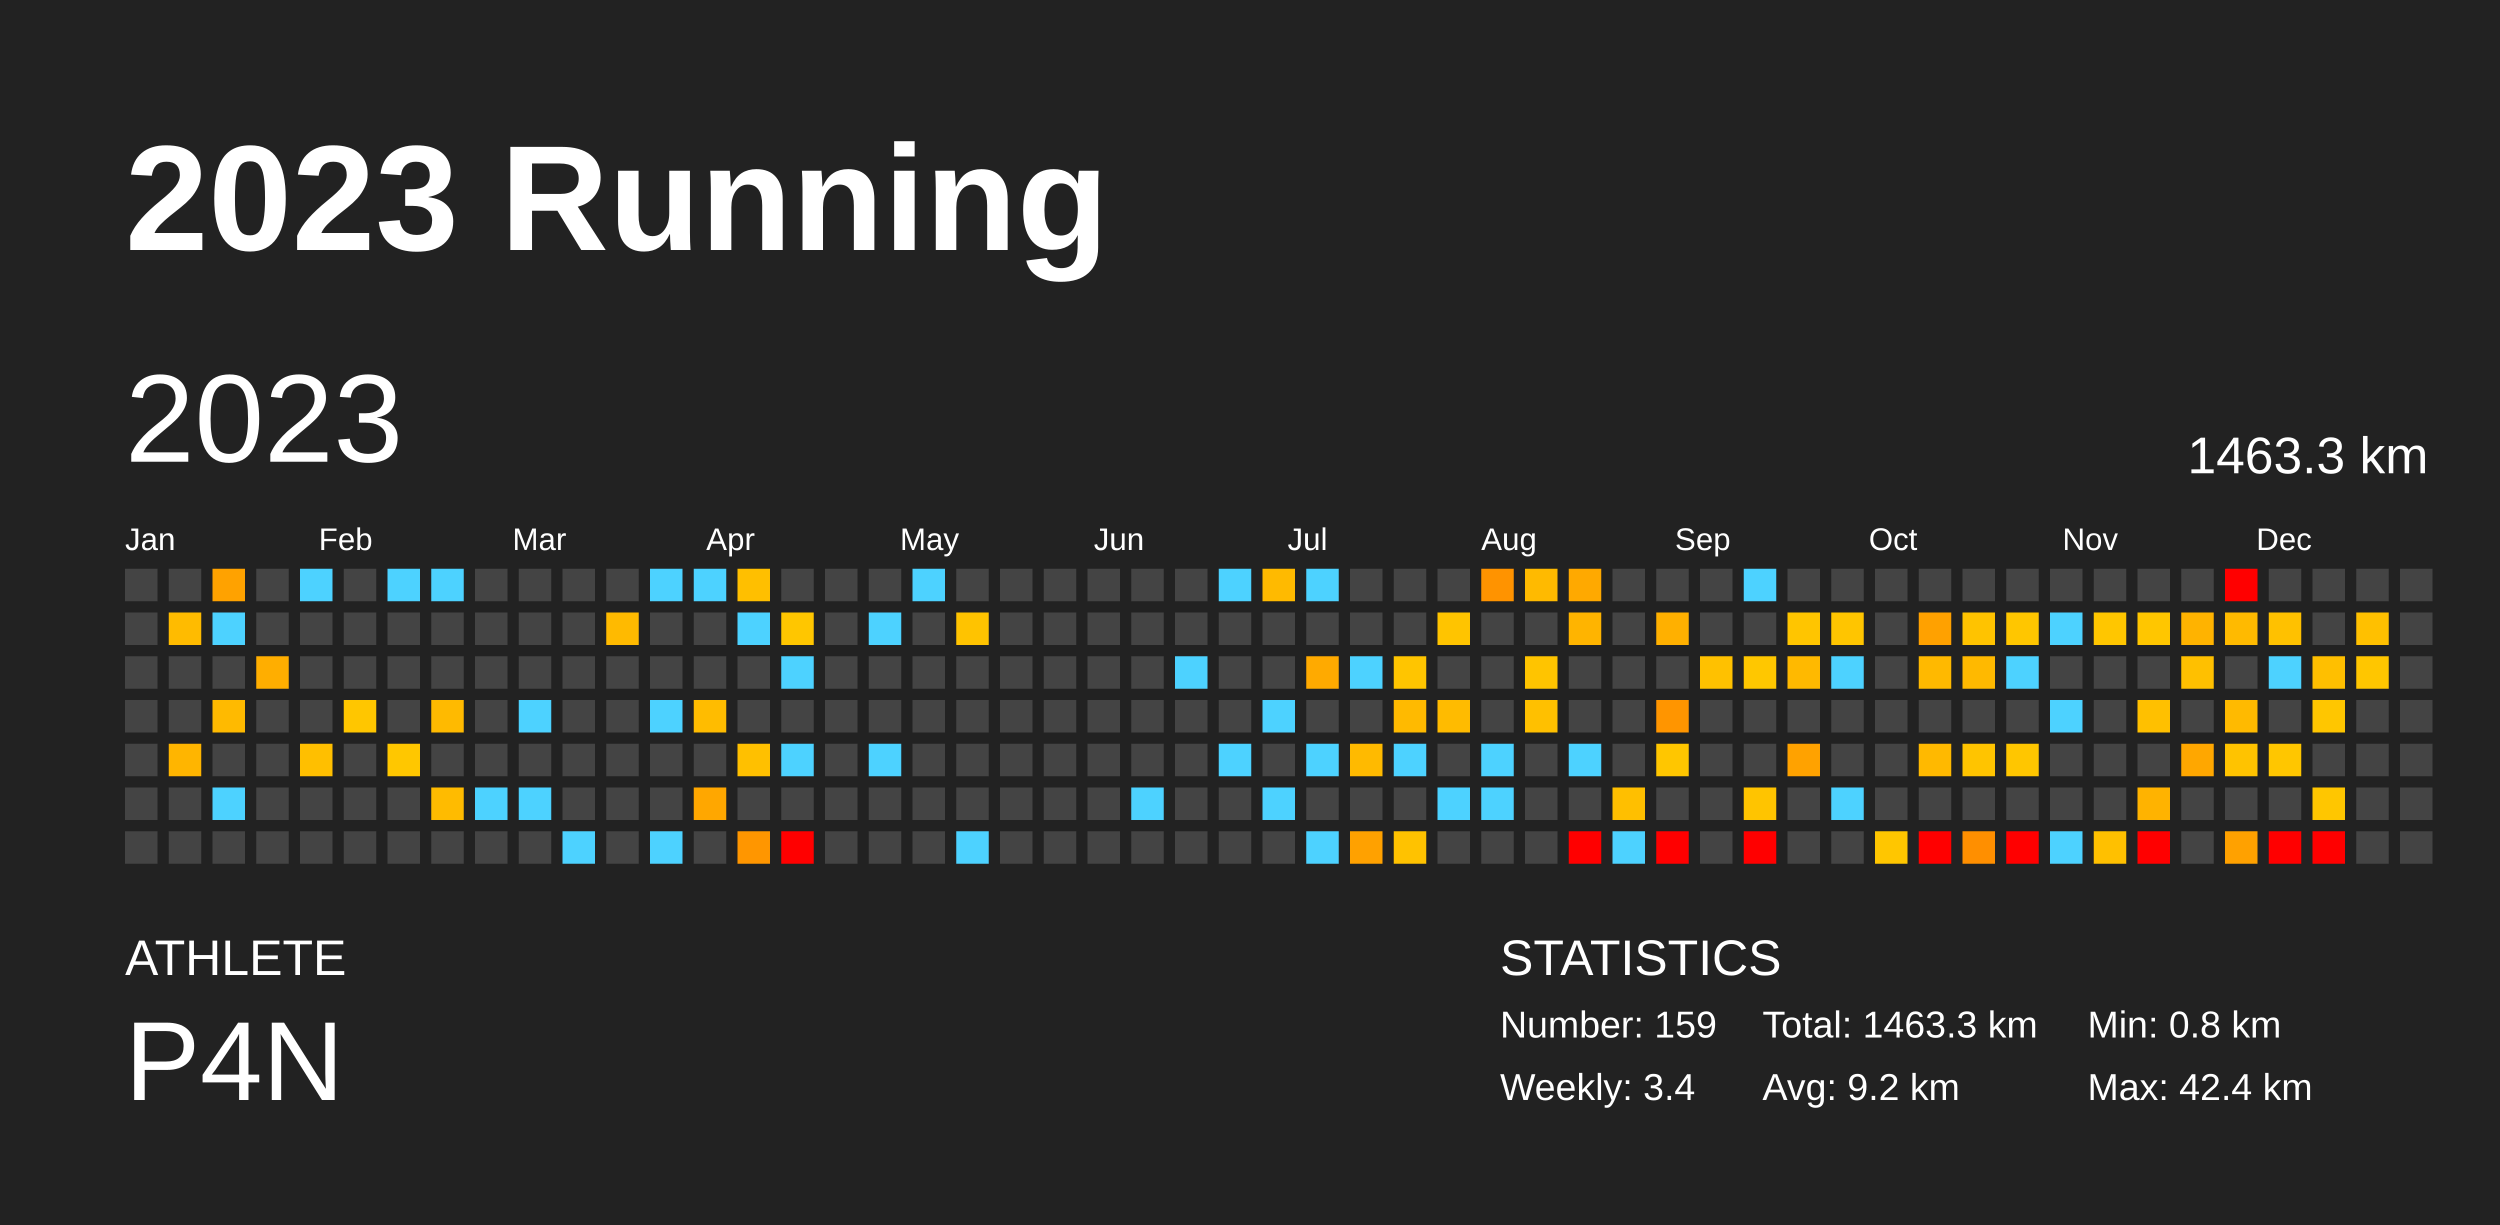
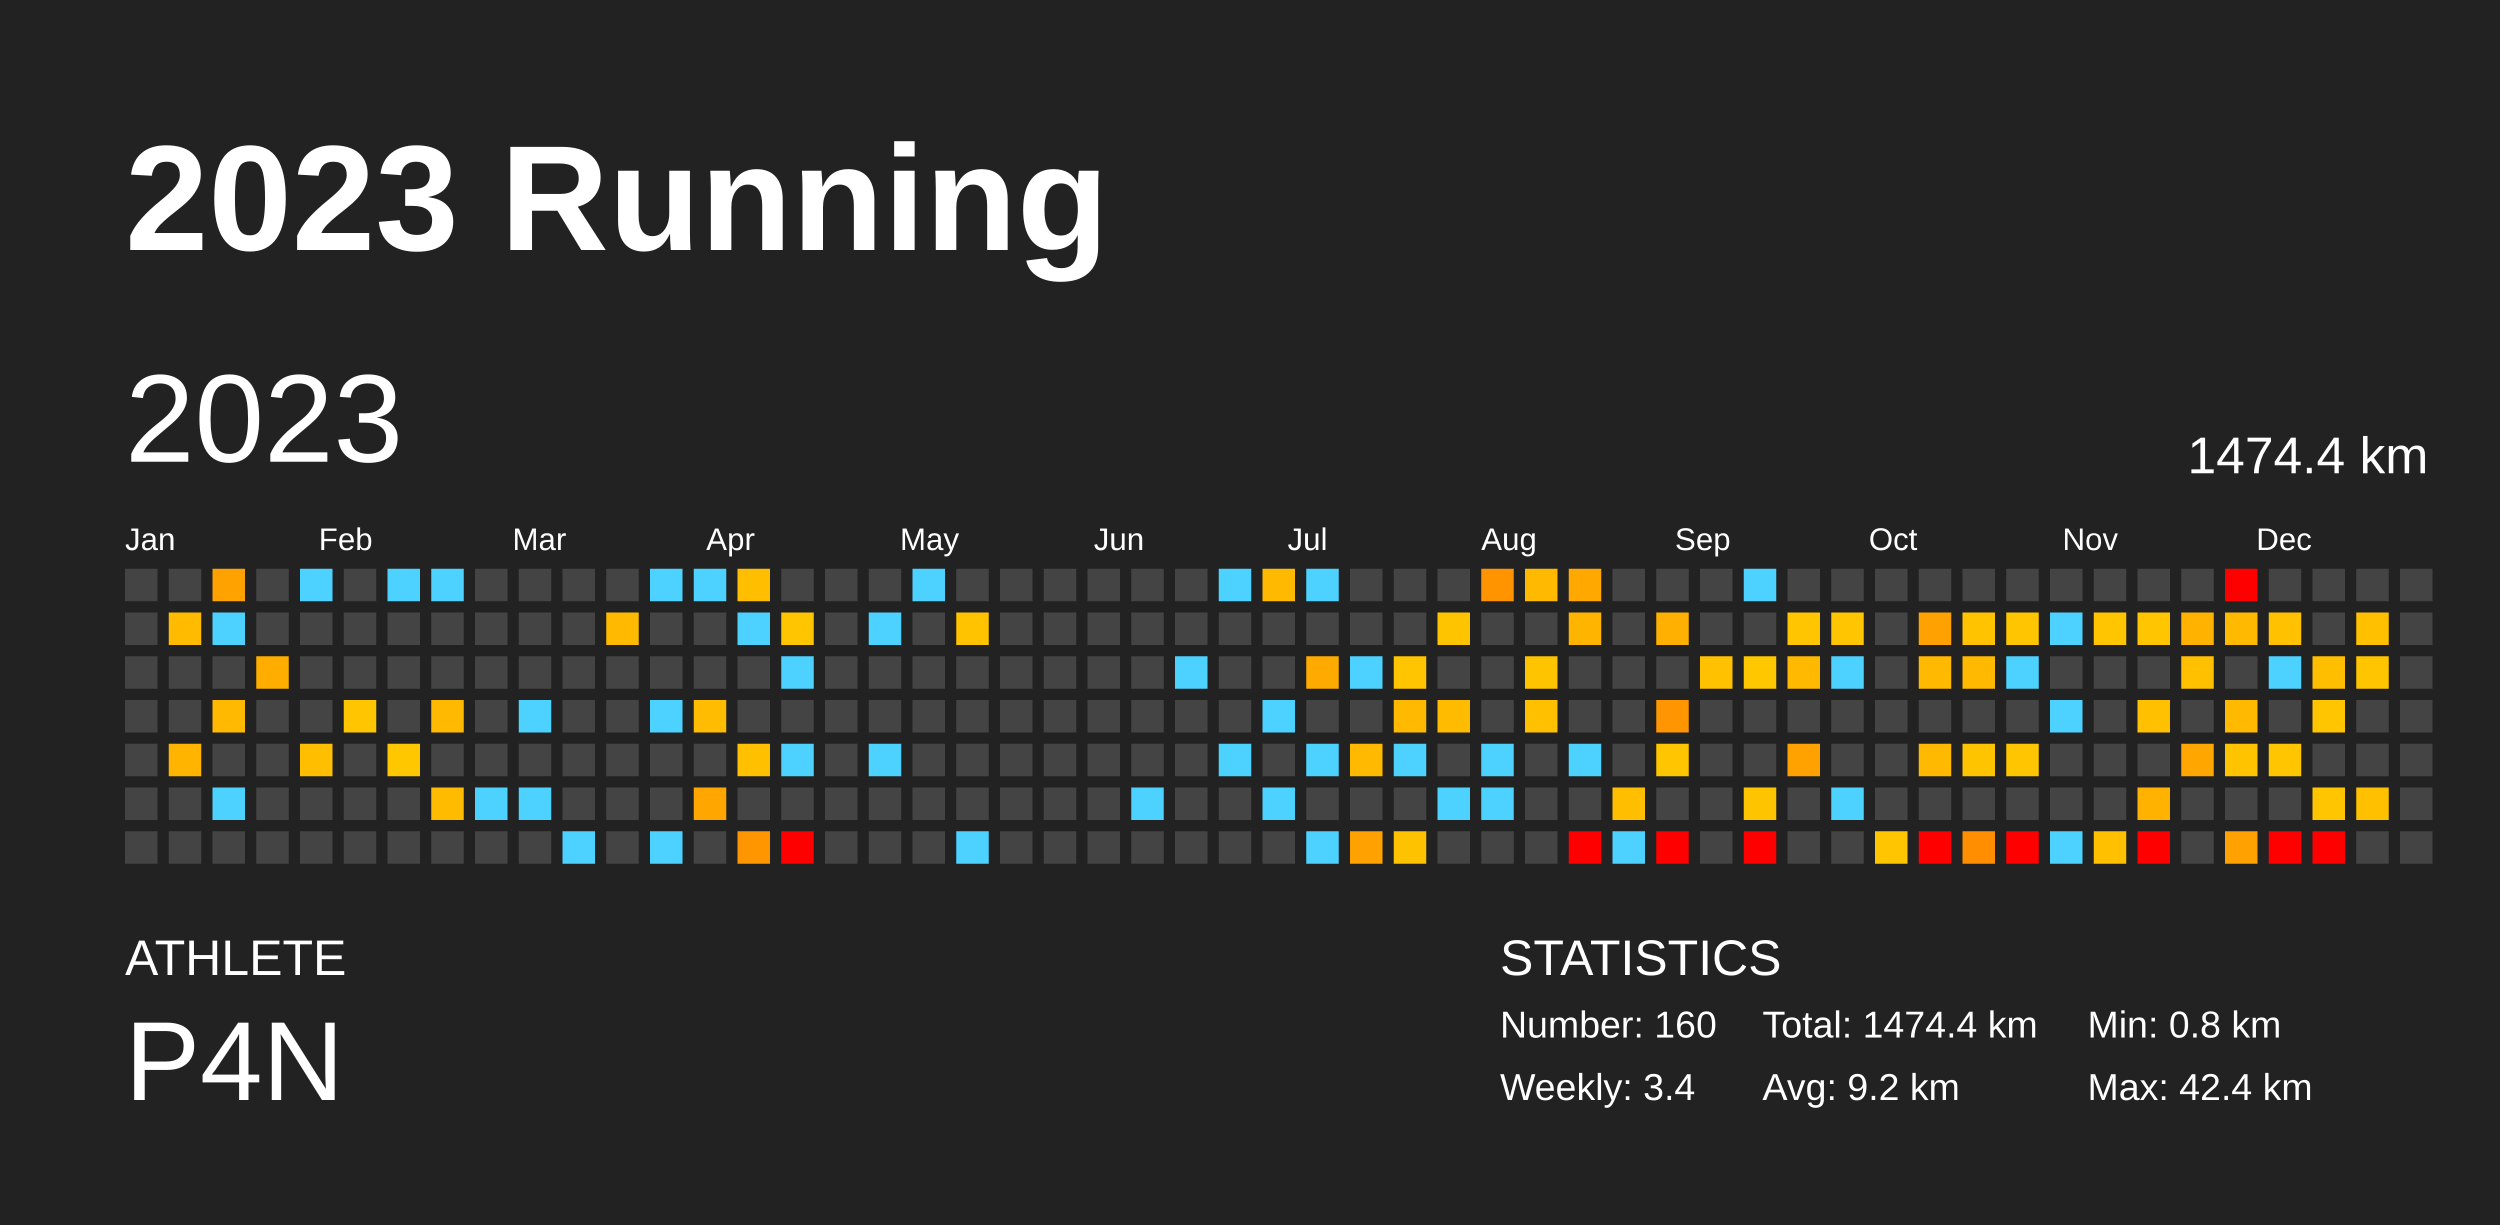
<svg xmlns="http://www.w3.org/2000/svg" baseProfile="full" height="98mm" version="1.1" viewBox="0,0,200,98" width="200mm">
  <defs />
  <rect fill="#222222" height="98" width="200" x="0" y="0" />
  <text fill="#FFFFFF" style="font-size:12px; font-family:Arial; font-weight:bold;" x="10" y="20">2023 Running</text>
  <text fill="#FFFFFF" style="font-size:4px; font-family:Arial" x="10" y="78">ATHLETE</text>
  <text fill="#FFFFFF" style="font-size:9px; font-family:Arial" x="10" y="88">P4N</text>
  <text fill="#FFFFFF" style="font-size:4px; font-family:Arial" x="120" y="78">STATISTICS</text>
-   <text fill="#FFFFFF" style="font-size:3px; font-family:Arial" x="120" y="83">Number: 159</text>
+   <text fill="#FFFFFF" style="font-size:3px; font-family:Arial" x="120" y="83">Number: 160</text>
  <text fill="#FFFFFF" style="font-size:3px; font-family:Arial" x="120" y="88">Weekly: 3.4</text>
-   <text fill="#FFFFFF" style="font-size:3px; font-family:Arial" x="141" y="83">Total: 1463.3 km</text>
+   <text fill="#FFFFFF" style="font-size:3px; font-family:Arial" x="141" y="83">Total: 1474.4 km</text>
  <text fill="#FFFFFF" style="font-size:3px; font-family:Arial" x="141" y="88">Avg: 9.2 km</text>
  <text fill="#FFFFFF" style="font-size:3px; font-family:Arial" x="167" y="83">Min: 0.8 km</text>
  <text fill="#FFFFFF" style="font-size:3px; font-family:Arial" x="167" y="88">Max: 42.4 km</text>
  <text dominant-baseline="hanging" fill="#FFFFFF" style="font-size:10.0px; font-family:Arial;" x="10" y="30">2023</text>
-   <text dominant-baseline="hanging" fill="#FFFFFF" style="font-size:4.125px; font-family:Arial;" x="175" y="35">1463.3 km</text>
+   <text dominant-baseline="hanging" fill="#FFFFFF" style="font-size:4.125px; font-family:Arial;" x="175" y="35">1474.4 km</text>
  <text fill="#FFFFFF" style="font-size:2.5px; font-family:Arial" x="10.0" y="44">Jan</text>
  <text fill="#FFFFFF" style="font-size:2.5px; font-family:Arial" x="25.5" y="44">Feb</text>
  <text fill="#FFFFFF" style="font-size:2.5px; font-family:Arial" x="41.0" y="44">Mar</text>
  <text fill="#FFFFFF" style="font-size:2.5px; font-family:Arial" x="56.5" y="44">Apr</text>
  <text fill="#FFFFFF" style="font-size:2.5px; font-family:Arial" x="72.0" y="44">May</text>
  <text fill="#FFFFFF" style="font-size:2.5px; font-family:Arial" x="87.5" y="44">Jun</text>
  <text fill="#FFFFFF" style="font-size:2.5px; font-family:Arial" x="103.0" y="44">Jul</text>
  <text fill="#FFFFFF" style="font-size:2.5px; font-family:Arial" x="118.5" y="44">Aug</text>
  <text fill="#FFFFFF" style="font-size:2.5px; font-family:Arial" x="134.0" y="44">Sep</text>
  <text fill="#FFFFFF" style="font-size:2.5px; font-family:Arial" x="149.5" y="44">Oct</text>
  <text fill="#FFFFFF" style="font-size:2.5px; font-family:Arial" x="165.0" y="44">Nov</text>
  <text fill="#FFFFFF" style="font-size:2.5px; font-family:Arial" x="180.5" y="44">Dec</text>
  <rect fill="#444444" height="2.6" width="2.6" x="10.0" y="45.5" />
  <rect fill="#444444" height="2.6" width="2.6" x="10.0" y="49.0" />
  <rect fill="#444444" height="2.6" width="2.6" x="10.0" y="52.5" />
  <rect fill="#444444" height="2.6" width="2.6" x="10.0" y="56.0" />
  <rect fill="#444444" height="2.6" width="2.6" x="10.0" y="59.5" />
  <rect fill="#444444" height="2.6" width="2.6" x="10.0" y="63.0" />
  <rect fill="#444444" height="2.6" width="2.6" x="10.0" y="66.5" />
  <rect fill="#444444" height="2.6" width="2.6" x="13.5" y="45.5" />
  <rect fill="#ffbb00" height="2.6" width="2.6" x="13.5" y="49.0" />
  <rect fill="#444444" height="2.6" width="2.6" x="13.5" y="52.5" />
  <rect fill="#444444" height="2.6" width="2.6" x="13.5" y="56.0" />
  <rect fill="#ffb500" height="2.6" width="2.6" x="13.5" y="59.5" />
  <rect fill="#444444" height="2.6" width="2.6" x="13.5" y="63.0" />
  <rect fill="#444444" height="2.6" width="2.6" x="13.5" y="66.5" />
  <rect fill="#ffa200" height="2.6" width="2.6" x="17.0" y="45.5" />
  <rect fill="#4dd2ff" height="2.6" width="2.6" x="17.0" y="49.0" />
  <rect fill="#444444" height="2.6" width="2.6" x="17.0" y="52.5" />
  <rect fill="#ffba00" height="2.6" width="2.6" x="17.0" y="56.0" />
  <rect fill="#444444" height="2.6" width="2.6" x="17.0" y="59.5" />
  <rect fill="#4dd2ff" height="2.6" width="2.6" x="17.0" y="63.0" />
  <rect fill="#444444" height="2.6" width="2.6" x="17.0" y="66.5" />
  <rect fill="#444444" height="2.6" width="2.6" x="20.5" y="45.5" />
  <rect fill="#444444" height="2.6" width="2.6" x="20.5" y="49.0" />
  <rect fill="#ffae00" height="2.6" width="2.6" x="20.5" y="52.5" />
  <rect fill="#444444" height="2.6" width="2.6" x="20.5" y="56.0" />
  <rect fill="#444444" height="2.6" width="2.6" x="20.5" y="59.5" />
  <rect fill="#444444" height="2.6" width="2.6" x="20.5" y="63.0" />
  <rect fill="#444444" height="2.6" width="2.6" x="20.5" y="66.5" />
  <rect fill="#4dd2ff" height="2.6" width="2.6" x="24.0" y="45.5" />
  <rect fill="#444444" height="2.6" width="2.6" x="24.0" y="49.0" />
  <rect fill="#444444" height="2.6" width="2.6" x="24.0" y="52.5" />
  <rect fill="#444444" height="2.6" width="2.6" x="24.0" y="56.0" />
  <rect fill="#ffbf00" height="2.6" width="2.6" x="24.0" y="59.5" />
  <rect fill="#444444" height="2.6" width="2.6" x="24.0" y="63.0" />
  <rect fill="#444444" height="2.6" width="2.6" x="24.0" y="66.5" />
  <rect fill="#444444" height="2.6" width="2.6" x="27.5" y="45.5" />
  <rect fill="#444444" height="2.6" width="2.6" x="27.5" y="49.0" />
  <rect fill="#444444" height="2.6" width="2.6" x="27.5" y="52.5" />
  <rect fill="#ffc600" height="2.6" width="2.6" x="27.5" y="56.0" />
  <rect fill="#444444" height="2.6" width="2.6" x="27.5" y="59.5" />
  <rect fill="#444444" height="2.6" width="2.6" x="27.5" y="63.0" />
  <rect fill="#444444" height="2.6" width="2.6" x="27.5" y="66.5" />
  <rect fill="#4dd2ff" height="2.6" width="2.6" x="31.0" y="45.5" />
  <rect fill="#444444" height="2.6" width="2.6" x="31.0" y="49.0" />
  <rect fill="#444444" height="2.6" width="2.6" x="31.0" y="52.5" />
  <rect fill="#444444" height="2.6" width="2.6" x="31.0" y="56.0" />
  <rect fill="#ffc700" height="2.6" width="2.6" x="31.0" y="59.5" />
  <rect fill="#444444" height="2.6" width="2.6" x="31.0" y="63.0" />
  <rect fill="#444444" height="2.6" width="2.6" x="31.0" y="66.5" />
  <rect fill="#4dd2ff" height="2.6" width="2.6" x="34.5" y="45.5" />
  <rect fill="#444444" height="2.6" width="2.6" x="34.5" y="49.0" />
  <rect fill="#444444" height="2.6" width="2.6" x="34.5" y="52.5" />
  <rect fill="#ffba00" height="2.6" width="2.6" x="34.5" y="56.0" />
  <rect fill="#444444" height="2.6" width="2.6" x="34.5" y="59.5" />
  <rect fill="#ffbb00" height="2.6" width="2.6" x="34.5" y="63.0" />
  <rect fill="#444444" height="2.6" width="2.6" x="34.5" y="66.5" />
  <rect fill="#444444" height="2.6" width="2.6" x="38.0" y="45.5" />
  <rect fill="#444444" height="2.6" width="2.6" x="38.0" y="49.0" />
  <rect fill="#444444" height="2.6" width="2.6" x="38.0" y="52.5" />
  <rect fill="#444444" height="2.6" width="2.6" x="38.0" y="56.0" />
  <rect fill="#444444" height="2.6" width="2.6" x="38.0" y="59.5" />
  <rect fill="#4dd2ff" height="2.6" width="2.6" x="38.0" y="63.0" />
  <rect fill="#444444" height="2.6" width="2.6" x="38.0" y="66.5" />
  <rect fill="#444444" height="2.6" width="2.6" x="41.5" y="45.5" />
  <rect fill="#444444" height="2.6" width="2.6" x="41.5" y="49.0" />
  <rect fill="#444444" height="2.6" width="2.6" x="41.5" y="52.5" />
  <rect fill="#4dd2ff" height="2.6" width="2.6" x="41.5" y="56.0" />
  <rect fill="#444444" height="2.6" width="2.6" x="41.5" y="59.5" />
  <rect fill="#4dd2ff" height="2.6" width="2.6" x="41.5" y="63.0" />
  <rect fill="#444444" height="2.6" width="2.6" x="41.5" y="66.5" />
  <rect fill="#444444" height="2.6" width="2.6" x="45.0" y="45.5" />
  <rect fill="#444444" height="2.6" width="2.6" x="45.0" y="49.0" />
  <rect fill="#444444" height="2.6" width="2.6" x="45.0" y="52.5" />
  <rect fill="#444444" height="2.6" width="2.6" x="45.0" y="56.0" />
  <rect fill="#444444" height="2.6" width="2.6" x="45.0" y="59.5" />
  <rect fill="#444444" height="2.6" width="2.6" x="45.0" y="63.0" />
  <rect fill="#4dd2ff" height="2.6" width="2.6" x="45.0" y="66.5" />
  <rect fill="#444444" height="2.6" width="2.6" x="48.5" y="45.5" />
  <rect fill="#ffba00" height="2.6" width="2.6" x="48.5" y="49.0" />
  <rect fill="#444444" height="2.6" width="2.6" x="48.5" y="52.5" />
  <rect fill="#444444" height="2.6" width="2.6" x="48.5" y="56.0" />
  <rect fill="#444444" height="2.6" width="2.6" x="48.5" y="59.5" />
  <rect fill="#444444" height="2.6" width="2.6" x="48.5" y="63.0" />
  <rect fill="#444444" height="2.6" width="2.6" x="48.5" y="66.5" />
  <rect fill="#4dd2ff" height="2.6" width="2.6" x="52.0" y="45.5" />
  <rect fill="#444444" height="2.6" width="2.6" x="52.0" y="49.0" />
  <rect fill="#444444" height="2.6" width="2.6" x="52.0" y="52.5" />
  <rect fill="#4dd2ff" height="2.6" width="2.6" x="52.0" y="56.0" />
  <rect fill="#444444" height="2.6" width="2.6" x="52.0" y="59.5" />
  <rect fill="#444444" height="2.6" width="2.6" x="52.0" y="63.0" />
  <rect fill="#4dd2ff" height="2.6" width="2.6" x="52.0" y="66.5" />
  <rect fill="#4dd2ff" height="2.6" width="2.6" x="55.5" y="45.5" />
  <rect fill="#444444" height="2.6" width="2.6" x="55.5" y="49.0" />
  <rect fill="#444444" height="2.6" width="2.6" x="55.5" y="52.5" />
  <rect fill="#ffbc00" height="2.6" width="2.6" x="55.5" y="56.0" />
  <rect fill="#444444" height="2.6" width="2.6" x="55.5" y="59.5" />
  <rect fill="#ffa700" height="2.6" width="2.6" x="55.5" y="63.0" />
  <rect fill="#444444" height="2.6" width="2.6" x="55.5" y="66.5" />
  <rect fill="#ffbf00" height="2.6" width="2.6" x="59.0" y="45.5" />
  <rect fill="#4dd2ff" height="2.6" width="2.6" x="59.0" y="49.0" />
  <rect fill="#444444" height="2.6" width="2.6" x="59.0" y="52.5" />
  <rect fill="#444444" height="2.6" width="2.6" x="59.0" y="56.0" />
  <rect fill="#ffc000" height="2.6" width="2.6" x="59.0" y="59.5" />
  <rect fill="#444444" height="2.6" width="2.6" x="59.0" y="63.0" />
  <rect fill="#ff9600" height="2.6" width="2.6" x="59.0" y="66.5" />
  <rect fill="#444444" height="2.6" width="2.6" x="62.5" y="45.5" />
  <rect fill="#ffc600" height="2.6" width="2.6" x="62.5" y="49.0" />
  <rect fill="#4dd2ff" height="2.6" width="2.6" x="62.5" y="52.5" />
  <rect fill="#444444" height="2.6" width="2.6" x="62.5" y="56.0" />
  <rect fill="#4dd2ff" height="2.6" width="2.6" x="62.5" y="59.5" />
  <rect fill="#444444" height="2.6" width="2.6" x="62.5" y="63.0" />
  <rect fill="red" height="2.6" width="2.6" x="62.5" y="66.5" />
  <rect fill="#444444" height="2.6" width="2.6" x="66.0" y="45.5" />
  <rect fill="#444444" height="2.6" width="2.6" x="66.0" y="49.0" />
  <rect fill="#444444" height="2.6" width="2.6" x="66.0" y="52.5" />
  <rect fill="#444444" height="2.6" width="2.6" x="66.0" y="56.0" />
  <rect fill="#444444" height="2.6" width="2.6" x="66.0" y="59.5" />
  <rect fill="#444444" height="2.6" width="2.6" x="66.0" y="63.0" />
  <rect fill="#444444" height="2.6" width="2.6" x="66.0" y="66.5" />
  <rect fill="#444444" height="2.6" width="2.6" x="69.5" y="45.5" />
  <rect fill="#4dd2ff" height="2.6" width="2.6" x="69.5" y="49.0" />
  <rect fill="#444444" height="2.6" width="2.6" x="69.5" y="52.5" />
  <rect fill="#444444" height="2.6" width="2.6" x="69.5" y="56.0" />
  <rect fill="#4dd2ff" height="2.6" width="2.6" x="69.5" y="59.5" />
  <rect fill="#444444" height="2.6" width="2.6" x="69.5" y="63.0" />
  <rect fill="#444444" height="2.6" width="2.6" x="69.5" y="66.5" />
  <rect fill="#4dd2ff" height="2.6" width="2.6" x="73.0" y="45.5" />
  <rect fill="#444444" height="2.6" width="2.6" x="73.0" y="49.0" />
  <rect fill="#444444" height="2.6" width="2.6" x="73.0" y="52.5" />
  <rect fill="#444444" height="2.6" width="2.6" x="73.0" y="56.0" />
  <rect fill="#444444" height="2.6" width="2.6" x="73.0" y="59.5" />
  <rect fill="#444444" height="2.6" width="2.6" x="73.0" y="63.0" />
  <rect fill="#444444" height="2.6" width="2.6" x="73.0" y="66.5" />
  <rect fill="#444444" height="2.6" width="2.6" x="76.5" y="45.5" />
  <rect fill="#ffc300" height="2.6" width="2.6" x="76.5" y="49.0" />
  <rect fill="#444444" height="2.6" width="2.6" x="76.5" y="52.5" />
  <rect fill="#444444" height="2.6" width="2.6" x="76.5" y="56.0" />
  <rect fill="#444444" height="2.6" width="2.6" x="76.5" y="59.5" />
  <rect fill="#444444" height="2.6" width="2.6" x="76.5" y="63.0" />
  <rect fill="#4dd2ff" height="2.6" width="2.6" x="76.5" y="66.5" />
  <rect fill="#444444" height="2.6" width="2.6" x="80.0" y="45.5" />
  <rect fill="#444444" height="2.6" width="2.6" x="80.0" y="49.0" />
  <rect fill="#444444" height="2.6" width="2.6" x="80.0" y="52.5" />
  <rect fill="#444444" height="2.6" width="2.6" x="80.0" y="56.0" />
  <rect fill="#444444" height="2.6" width="2.6" x="80.0" y="59.5" />
  <rect fill="#444444" height="2.6" width="2.6" x="80.0" y="63.0" />
  <rect fill="#444444" height="2.6" width="2.6" x="80.0" y="66.5" />
  <rect fill="#444444" height="2.6" width="2.6" x="83.5" y="45.5" />
  <rect fill="#444444" height="2.6" width="2.6" x="83.5" y="49.0" />
  <rect fill="#444444" height="2.6" width="2.6" x="83.5" y="52.5" />
  <rect fill="#444444" height="2.6" width="2.6" x="83.5" y="56.0" />
  <rect fill="#444444" height="2.6" width="2.6" x="83.5" y="59.5" />
  <rect fill="#444444" height="2.6" width="2.6" x="83.5" y="63.0" />
  <rect fill="#444444" height="2.6" width="2.6" x="83.5" y="66.5" />
  <rect fill="#444444" height="2.6" width="2.6" x="87.0" y="45.5" />
  <rect fill="#444444" height="2.6" width="2.6" x="87.0" y="49.0" />
  <rect fill="#444444" height="2.6" width="2.6" x="87.0" y="52.5" />
  <rect fill="#444444" height="2.6" width="2.6" x="87.0" y="56.0" />
  <rect fill="#444444" height="2.6" width="2.6" x="87.0" y="59.5" />
  <rect fill="#444444" height="2.6" width="2.6" x="87.0" y="63.0" />
  <rect fill="#444444" height="2.6" width="2.6" x="87.0" y="66.5" />
  <rect fill="#444444" height="2.6" width="2.6" x="90.5" y="45.5" />
  <rect fill="#444444" height="2.6" width="2.6" x="90.5" y="49.0" />
  <rect fill="#444444" height="2.6" width="2.6" x="90.5" y="52.5" />
  <rect fill="#444444" height="2.6" width="2.6" x="90.5" y="56.0" />
  <rect fill="#444444" height="2.6" width="2.6" x="90.5" y="59.5" />
  <rect fill="#4dd2ff" height="2.6" width="2.6" x="90.5" y="63.0" />
  <rect fill="#444444" height="2.6" width="2.6" x="90.5" y="66.5" />
  <rect fill="#444444" height="2.6" width="2.6" x="94.0" y="45.5" />
  <rect fill="#444444" height="2.6" width="2.6" x="94.0" y="49.0" />
  <rect fill="#4dd2ff" height="2.6" width="2.6" x="94.0" y="52.5" />
  <rect fill="#444444" height="2.6" width="2.6" x="94.0" y="56.0" />
  <rect fill="#444444" height="2.6" width="2.6" x="94.0" y="59.5" />
  <rect fill="#444444" height="2.6" width="2.6" x="94.0" y="63.0" />
  <rect fill="#444444" height="2.6" width="2.6" x="94.0" y="66.5" />
  <rect fill="#4dd2ff" height="2.6" width="2.6" x="97.5" y="45.5" />
  <rect fill="#444444" height="2.6" width="2.6" x="97.5" y="49.0" />
  <rect fill="#444444" height="2.6" width="2.6" x="97.5" y="52.5" />
  <rect fill="#444444" height="2.6" width="2.6" x="97.5" y="56.0" />
  <rect fill="#4dd2ff" height="2.6" width="2.6" x="97.5" y="59.5" />
  <rect fill="#444444" height="2.6" width="2.6" x="97.5" y="63.0" />
  <rect fill="#444444" height="2.6" width="2.6" x="97.5" y="66.5" />
  <rect fill="#ffba00" height="2.6" width="2.6" x="101.0" y="45.5" />
  <rect fill="#444444" height="2.6" width="2.6" x="101.0" y="49.0" />
  <rect fill="#444444" height="2.6" width="2.6" x="101.0" y="52.5" />
  <rect fill="#4dd2ff" height="2.6" width="2.6" x="101.0" y="56.0" />
  <rect fill="#444444" height="2.6" width="2.6" x="101.0" y="59.5" />
  <rect fill="#4dd2ff" height="2.6" width="2.6" x="101.0" y="63.0" />
  <rect fill="#444444" height="2.6" width="2.6" x="101.0" y="66.5" />
  <rect fill="#4dd2ff" height="2.6" width="2.6" x="104.5" y="45.5" />
  <rect fill="#444444" height="2.6" width="2.6" x="104.5" y="49.0" />
  <rect fill="#ffaa00" height="2.6" width="2.6" x="104.5" y="52.5" />
  <rect fill="#444444" height="2.6" width="2.6" x="104.5" y="56.0" />
  <rect fill="#4dd2ff" height="2.6" width="2.6" x="104.5" y="59.5" />
  <rect fill="#444444" height="2.6" width="2.6" x="104.5" y="63.0" />
  <rect fill="#4dd2ff" height="2.6" width="2.6" x="104.5" y="66.5" />
  <rect fill="#444444" height="2.6" width="2.6" x="108.0" y="45.5" />
  <rect fill="#444444" height="2.6" width="2.6" x="108.0" y="49.0" />
  <rect fill="#4dd2ff" height="2.6" width="2.6" x="108.0" y="52.5" />
  <rect fill="#444444" height="2.6" width="2.6" x="108.0" y="56.0" />
  <rect fill="#ffba00" height="2.6" width="2.6" x="108.0" y="59.5" />
  <rect fill="#444444" height="2.6" width="2.6" x="108.0" y="63.0" />
  <rect fill="#ffa100" height="2.6" width="2.6" x="108.0" y="66.5" />
  <rect fill="#444444" height="2.6" width="2.6" x="111.5" y="45.5" />
  <rect fill="#444444" height="2.6" width="2.6" x="111.5" y="49.0" />
  <rect fill="#ffc500" height="2.6" width="2.6" x="111.5" y="52.5" />
  <rect fill="#ffba00" height="2.6" width="2.6" x="111.5" y="56.0" />
  <rect fill="#4dd2ff" height="2.6" width="2.6" x="111.5" y="59.5" />
  <rect fill="#444444" height="2.6" width="2.6" x="111.5" y="63.0" />
  <rect fill="#ffc200" height="2.6" width="2.6" x="111.5" y="66.5" />
  <rect fill="#444444" height="2.6" width="2.6" x="115.0" y="45.5" />
  <rect fill="#ffc400" height="2.6" width="2.6" x="115.0" y="49.0" />
  <rect fill="#444444" height="2.6" width="2.6" x="115.0" y="52.5" />
  <rect fill="#ffbb00" height="2.6" width="2.6" x="115.0" y="56.0" />
  <rect fill="#444444" height="2.6" width="2.6" x="115.0" y="59.5" />
  <rect fill="#4dd2ff" height="2.6" width="2.6" x="115.0" y="63.0" />
  <rect fill="#444444" height="2.6" width="2.6" x="115.0" y="66.5" />
  <rect fill="#ff9300" height="2.6" width="2.6" x="118.5" y="45.5" />
  <rect fill="#444444" height="2.6" width="2.6" x="118.5" y="49.0" />
  <rect fill="#444444" height="2.6" width="2.6" x="118.5" y="52.5" />
  <rect fill="#444444" height="2.6" width="2.6" x="118.5" y="56.0" />
  <rect fill="#4dd2ff" height="2.6" width="2.6" x="118.5" y="59.5" />
  <rect fill="#4dd2ff" height="2.6" width="2.6" x="118.5" y="63.0" />
  <rect fill="#444444" height="2.6" width="2.6" x="118.5" y="66.5" />
  <rect fill="#ffba00" height="2.6" width="2.6" x="122.0" y="45.5" />
  <rect fill="#444444" height="2.6" width="2.6" x="122.0" y="49.0" />
  <rect fill="#ffc400" height="2.6" width="2.6" x="122.0" y="52.5" />
  <rect fill="#ffc000" height="2.6" width="2.6" x="122.0" y="56.0" />
  <rect fill="#444444" height="2.6" width="2.6" x="122.0" y="59.5" />
  <rect fill="#444444" height="2.6" width="2.6" x="122.0" y="63.0" />
  <rect fill="#444444" height="2.6" width="2.6" x="122.0" y="66.5" />
  <rect fill="#ffa900" height="2.6" width="2.6" x="125.5" y="45.5" />
  <rect fill="#ffb400" height="2.6" width="2.6" x="125.5" y="49.0" />
  <rect fill="#444444" height="2.6" width="2.6" x="125.5" y="52.5" />
  <rect fill="#444444" height="2.6" width="2.6" x="125.5" y="56.0" />
  <rect fill="#4dd2ff" height="2.6" width="2.6" x="125.5" y="59.5" />
  <rect fill="#444444" height="2.6" width="2.6" x="125.5" y="63.0" />
  <rect fill="red" height="2.6" width="2.6" x="125.5" y="66.5" />
  <rect fill="#444444" height="2.6" width="2.6" x="129.0" y="45.5" />
  <rect fill="#444444" height="2.6" width="2.6" x="129.0" y="49.0" />
  <rect fill="#444444" height="2.6" width="2.6" x="129.0" y="52.5" />
  <rect fill="#444444" height="2.6" width="2.6" x="129.0" y="56.0" />
  <rect fill="#444444" height="2.6" width="2.6" x="129.0" y="59.5" />
  <rect fill="#ffbf00" height="2.6" width="2.6" x="129.0" y="63.0" />
  <rect fill="#4dd2ff" height="2.6" width="2.6" x="129.0" y="66.5" />
  <rect fill="#444444" height="2.6" width="2.6" x="132.5" y="45.5" />
  <rect fill="#ffb000" height="2.6" width="2.6" x="132.5" y="49.0" />
  <rect fill="#444444" height="2.6" width="2.6" x="132.5" y="52.5" />
  <rect fill="#ff9500" height="2.6" width="2.6" x="132.5" y="56.0" />
  <rect fill="#ffc600" height="2.6" width="2.6" x="132.5" y="59.5" />
  <rect fill="#444444" height="2.6" width="2.6" x="132.5" y="63.0" />
  <rect fill="red" height="2.6" width="2.6" x="132.5" y="66.5" />
  <rect fill="#444444" height="2.6" width="2.6" x="136.0" y="45.5" />
  <rect fill="#444444" height="2.6" width="2.6" x="136.0" y="49.0" />
  <rect fill="#ffc100" height="2.6" width="2.6" x="136.0" y="52.5" />
  <rect fill="#444444" height="2.6" width="2.6" x="136.0" y="56.0" />
  <rect fill="#444444" height="2.6" width="2.6" x="136.0" y="59.5" />
  <rect fill="#444444" height="2.6" width="2.6" x="136.0" y="63.0" />
  <rect fill="#444444" height="2.6" width="2.6" x="136.0" y="66.5" />
  <rect fill="#4dd2ff" height="2.6" width="2.6" x="139.5" y="45.5" />
  <rect fill="#444444" height="2.6" width="2.6" x="139.5" y="49.0" />
  <rect fill="#ffc700" height="2.6" width="2.6" x="139.5" y="52.5" />
  <rect fill="#444444" height="2.6" width="2.6" x="139.5" y="56.0" />
  <rect fill="#444444" height="2.6" width="2.6" x="139.5" y="59.5" />
  <rect fill="#ffc400" height="2.6" width="2.6" x="139.5" y="63.0" />
  <rect fill="red" height="2.6" width="2.6" x="139.5" y="66.5" />
  <rect fill="#444444" height="2.6" width="2.6" x="143.0" y="45.5" />
  <rect fill="#ffc500" height="2.6" width="2.6" x="143.0" y="49.0" />
  <rect fill="#ffb900" height="2.6" width="2.6" x="143.0" y="52.5" />
  <rect fill="#444444" height="2.6" width="2.6" x="143.0" y="56.0" />
  <rect fill="#ffa200" height="2.6" width="2.6" x="143.0" y="59.5" />
  <rect fill="#444444" height="2.6" width="2.6" x="143.0" y="63.0" />
  <rect fill="#444444" height="2.6" width="2.6" x="143.0" y="66.5" />
  <rect fill="#444444" height="2.6" width="2.6" x="146.5" y="45.5" />
  <rect fill="#ffc500" height="2.6" width="2.6" x="146.5" y="49.0" />
  <rect fill="#4dd2ff" height="2.6" width="2.6" x="146.5" y="52.5" />
  <rect fill="#444444" height="2.6" width="2.6" x="146.5" y="56.0" />
  <rect fill="#444444" height="2.6" width="2.6" x="146.5" y="59.5" />
  <rect fill="#4dd2ff" height="2.6" width="2.6" x="146.5" y="63.0" />
  <rect fill="#444444" height="2.6" width="2.6" x="146.5" y="66.5" />
  <rect fill="#444444" height="2.6" width="2.6" x="150.0" y="45.5" />
  <rect fill="#444444" height="2.6" width="2.6" x="150.0" y="49.0" />
  <rect fill="#444444" height="2.6" width="2.6" x="150.0" y="52.5" />
  <rect fill="#444444" height="2.6" width="2.6" x="150.0" y="56.0" />
  <rect fill="#444444" height="2.6" width="2.6" x="150.0" y="59.5" />
  <rect fill="#444444" height="2.6" width="2.6" x="150.0" y="63.0" />
  <rect fill="#ffc600" height="2.6" width="2.6" x="150.0" y="66.5" />
  <rect fill="#444444" height="2.6" width="2.6" x="153.5" y="45.5" />
  <rect fill="#ffa100" height="2.6" width="2.6" x="153.5" y="49.0" />
  <rect fill="#ffb900" height="2.6" width="2.6" x="153.5" y="52.5" />
  <rect fill="#444444" height="2.6" width="2.6" x="153.5" y="56.0" />
  <rect fill="#ffb900" height="2.6" width="2.6" x="153.5" y="59.5" />
  <rect fill="#444444" height="2.6" width="2.6" x="153.5" y="63.0" />
  <rect fill="red" height="2.6" width="2.6" x="153.5" y="66.5" />
  <rect fill="#444444" height="2.6" width="2.6" x="157.0" y="45.5" />
  <rect fill="#ffc300" height="2.6" width="2.6" x="157.0" y="49.0" />
  <rect fill="#ffb900" height="2.6" width="2.6" x="157.0" y="52.5" />
  <rect fill="#444444" height="2.6" width="2.6" x="157.0" y="56.0" />
  <rect fill="#ffc400" height="2.6" width="2.6" x="157.0" y="59.5" />
  <rect fill="#444444" height="2.6" width="2.6" x="157.0" y="63.0" />
  <rect fill="#ff8f00" height="2.6" width="2.6" x="157.0" y="66.5" />
  <rect fill="#444444" height="2.6" width="2.6" x="160.5" y="45.5" />
  <rect fill="#ffc600" height="2.6" width="2.6" x="160.5" y="49.0" />
  <rect fill="#4dd2ff" height="2.6" width="2.6" x="160.5" y="52.5" />
  <rect fill="#444444" height="2.6" width="2.6" x="160.5" y="56.0" />
  <rect fill="#ffc600" height="2.6" width="2.6" x="160.5" y="59.5" />
  <rect fill="#444444" height="2.6" width="2.6" x="160.5" y="63.0" />
  <rect fill="red" height="2.6" width="2.6" x="160.5" y="66.5" />
  <rect fill="#444444" height="2.6" width="2.6" x="164.0" y="45.5" />
  <rect fill="#4dd2ff" height="2.6" width="2.6" x="164.0" y="49.0" />
  <rect fill="#444444" height="2.6" width="2.6" x="164.0" y="52.5" />
  <rect fill="#4dd2ff" height="2.6" width="2.6" x="164.0" y="56.0" />
  <rect fill="#444444" height="2.6" width="2.6" x="164.0" y="59.5" />
  <rect fill="#444444" height="2.6" width="2.6" x="164.0" y="63.0" />
  <rect fill="#4dd2ff" height="2.6" width="2.6" x="164.0" y="66.5" />
  <rect fill="#444444" height="2.6" width="2.6" x="167.5" y="45.5" />
  <rect fill="#ffc600" height="2.6" width="2.6" x="167.5" y="49.0" />
  <rect fill="#444444" height="2.6" width="2.6" x="167.5" y="52.5" />
  <rect fill="#444444" height="2.6" width="2.6" x="167.5" y="56.0" />
  <rect fill="#444444" height="2.6" width="2.6" x="167.5" y="59.5" />
  <rect fill="#444444" height="2.6" width="2.6" x="167.5" y="63.0" />
  <rect fill="#ffc000" height="2.6" width="2.6" x="167.5" y="66.5" />
  <rect fill="#444444" height="2.6" width="2.6" x="171.0" y="45.5" />
  <rect fill="#ffc600" height="2.6" width="2.6" x="171.0" y="49.0" />
  <rect fill="#444444" height="2.6" width="2.6" x="171.0" y="52.5" />
  <rect fill="#ffc000" height="2.6" width="2.6" x="171.0" y="56.0" />
  <rect fill="#444444" height="2.6" width="2.6" x="171.0" y="59.5" />
  <rect fill="#ffb300" height="2.6" width="2.6" x="171.0" y="63.0" />
  <rect fill="red" height="2.6" width="2.6" x="171.0" y="66.5" />
  <rect fill="#444444" height="2.6" width="2.6" x="174.5" y="45.5" />
  <rect fill="#ffb300" height="2.6" width="2.6" x="174.5" y="49.0" />
  <rect fill="#ffc000" height="2.6" width="2.6" x="174.5" y="52.5" />
  <rect fill="#444444" height="2.6" width="2.6" x="174.5" y="56.0" />
  <rect fill="#ffa700" height="2.6" width="2.6" x="174.5" y="59.5" />
  <rect fill="#444444" height="2.6" width="2.6" x="174.5" y="63.0" />
  <rect fill="#444444" height="2.6" width="2.6" x="174.5" y="66.5" />
  <rect fill="red" height="2.6" width="2.6" x="178.0" y="45.5" />
  <rect fill="#ffba00" height="2.6" width="2.6" x="178.0" y="49.0" />
  <rect fill="#444444" height="2.6" width="2.6" x="178.0" y="52.5" />
  <rect fill="#ffba00" height="2.6" width="2.6" x="178.0" y="56.0" />
  <rect fill="#ffc300" height="2.6" width="2.6" x="178.0" y="59.5" />
  <rect fill="#444444" height="2.6" width="2.6" x="178.0" y="63.0" />
  <rect fill="#ffa100" height="2.6" width="2.6" x="178.0" y="66.5" />
  <rect fill="#444444" height="2.6" width="2.6" x="181.5" y="45.5" />
  <rect fill="#ffc100" height="2.6" width="2.6" x="181.5" y="49.0" />
  <rect fill="#4dd2ff" height="2.6" width="2.6" x="181.5" y="52.5" />
  <rect fill="#444444" height="2.6" width="2.6" x="181.5" y="56.0" />
  <rect fill="#ffc600" height="2.6" width="2.6" x="181.5" y="59.5" />
  <rect fill="#444444" height="2.6" width="2.6" x="181.5" y="63.0" />
  <rect fill="red" height="2.6" width="2.6" x="181.5" y="66.5" />
  <rect fill="#444444" height="2.6" width="2.6" x="185.0" y="45.5" />
  <rect fill="#444444" height="2.6" width="2.6" x="185.0" y="49.0" />
  <rect fill="#ffbf00" height="2.6" width="2.6" x="185.0" y="52.5" />
  <rect fill="#ffc600" height="2.6" width="2.6" x="185.0" y="56.0" />
  <rect fill="#444444" height="2.6" width="2.6" x="185.0" y="59.5" />
  <rect fill="#ffc600" height="2.6" width="2.6" x="185.0" y="63.0" />
  <rect fill="red" height="2.6" width="2.6" x="185.0" y="66.5" />
  <rect fill="#444444" height="2.6" width="2.6" x="188.5" y="45.5" />
  <rect fill="#ffc000" height="2.6" width="2.6" x="188.5" y="49.0" />
  <rect fill="#ffc600" height="2.6" width="2.6" x="188.5" y="52.5" />
  <rect fill="#444444" height="2.6" width="2.6" x="188.5" y="56.0" />
  <rect fill="#444444" height="2.6" width="2.6" x="188.5" y="59.5" />
-   <rect fill="#444444" height="2.6" width="2.6" x="188.5" y="63.0" />
+   <rect fill="#ffc000" height="2.6" width="2.6" x="188.5" y="63.0" />
  <rect fill="#444444" height="2.6" width="2.6" x="188.5" y="66.5" />
  <rect fill="#444444" height="2.6" width="2.6" x="192.0" y="45.5" />
  <rect fill="#444444" height="2.6" width="2.6" x="192.0" y="49.0" />
  <rect fill="#444444" height="2.6" width="2.6" x="192.0" y="52.5" />
  <rect fill="#444444" height="2.6" width="2.6" x="192.0" y="56.0" />
  <rect fill="#444444" height="2.6" width="2.6" x="192.0" y="59.5" />
  <rect fill="#444444" height="2.6" width="2.6" x="192.0" y="63.0" />
  <rect fill="#444444" height="2.6" width="2.6" x="192.0" y="66.5" />
</svg>
